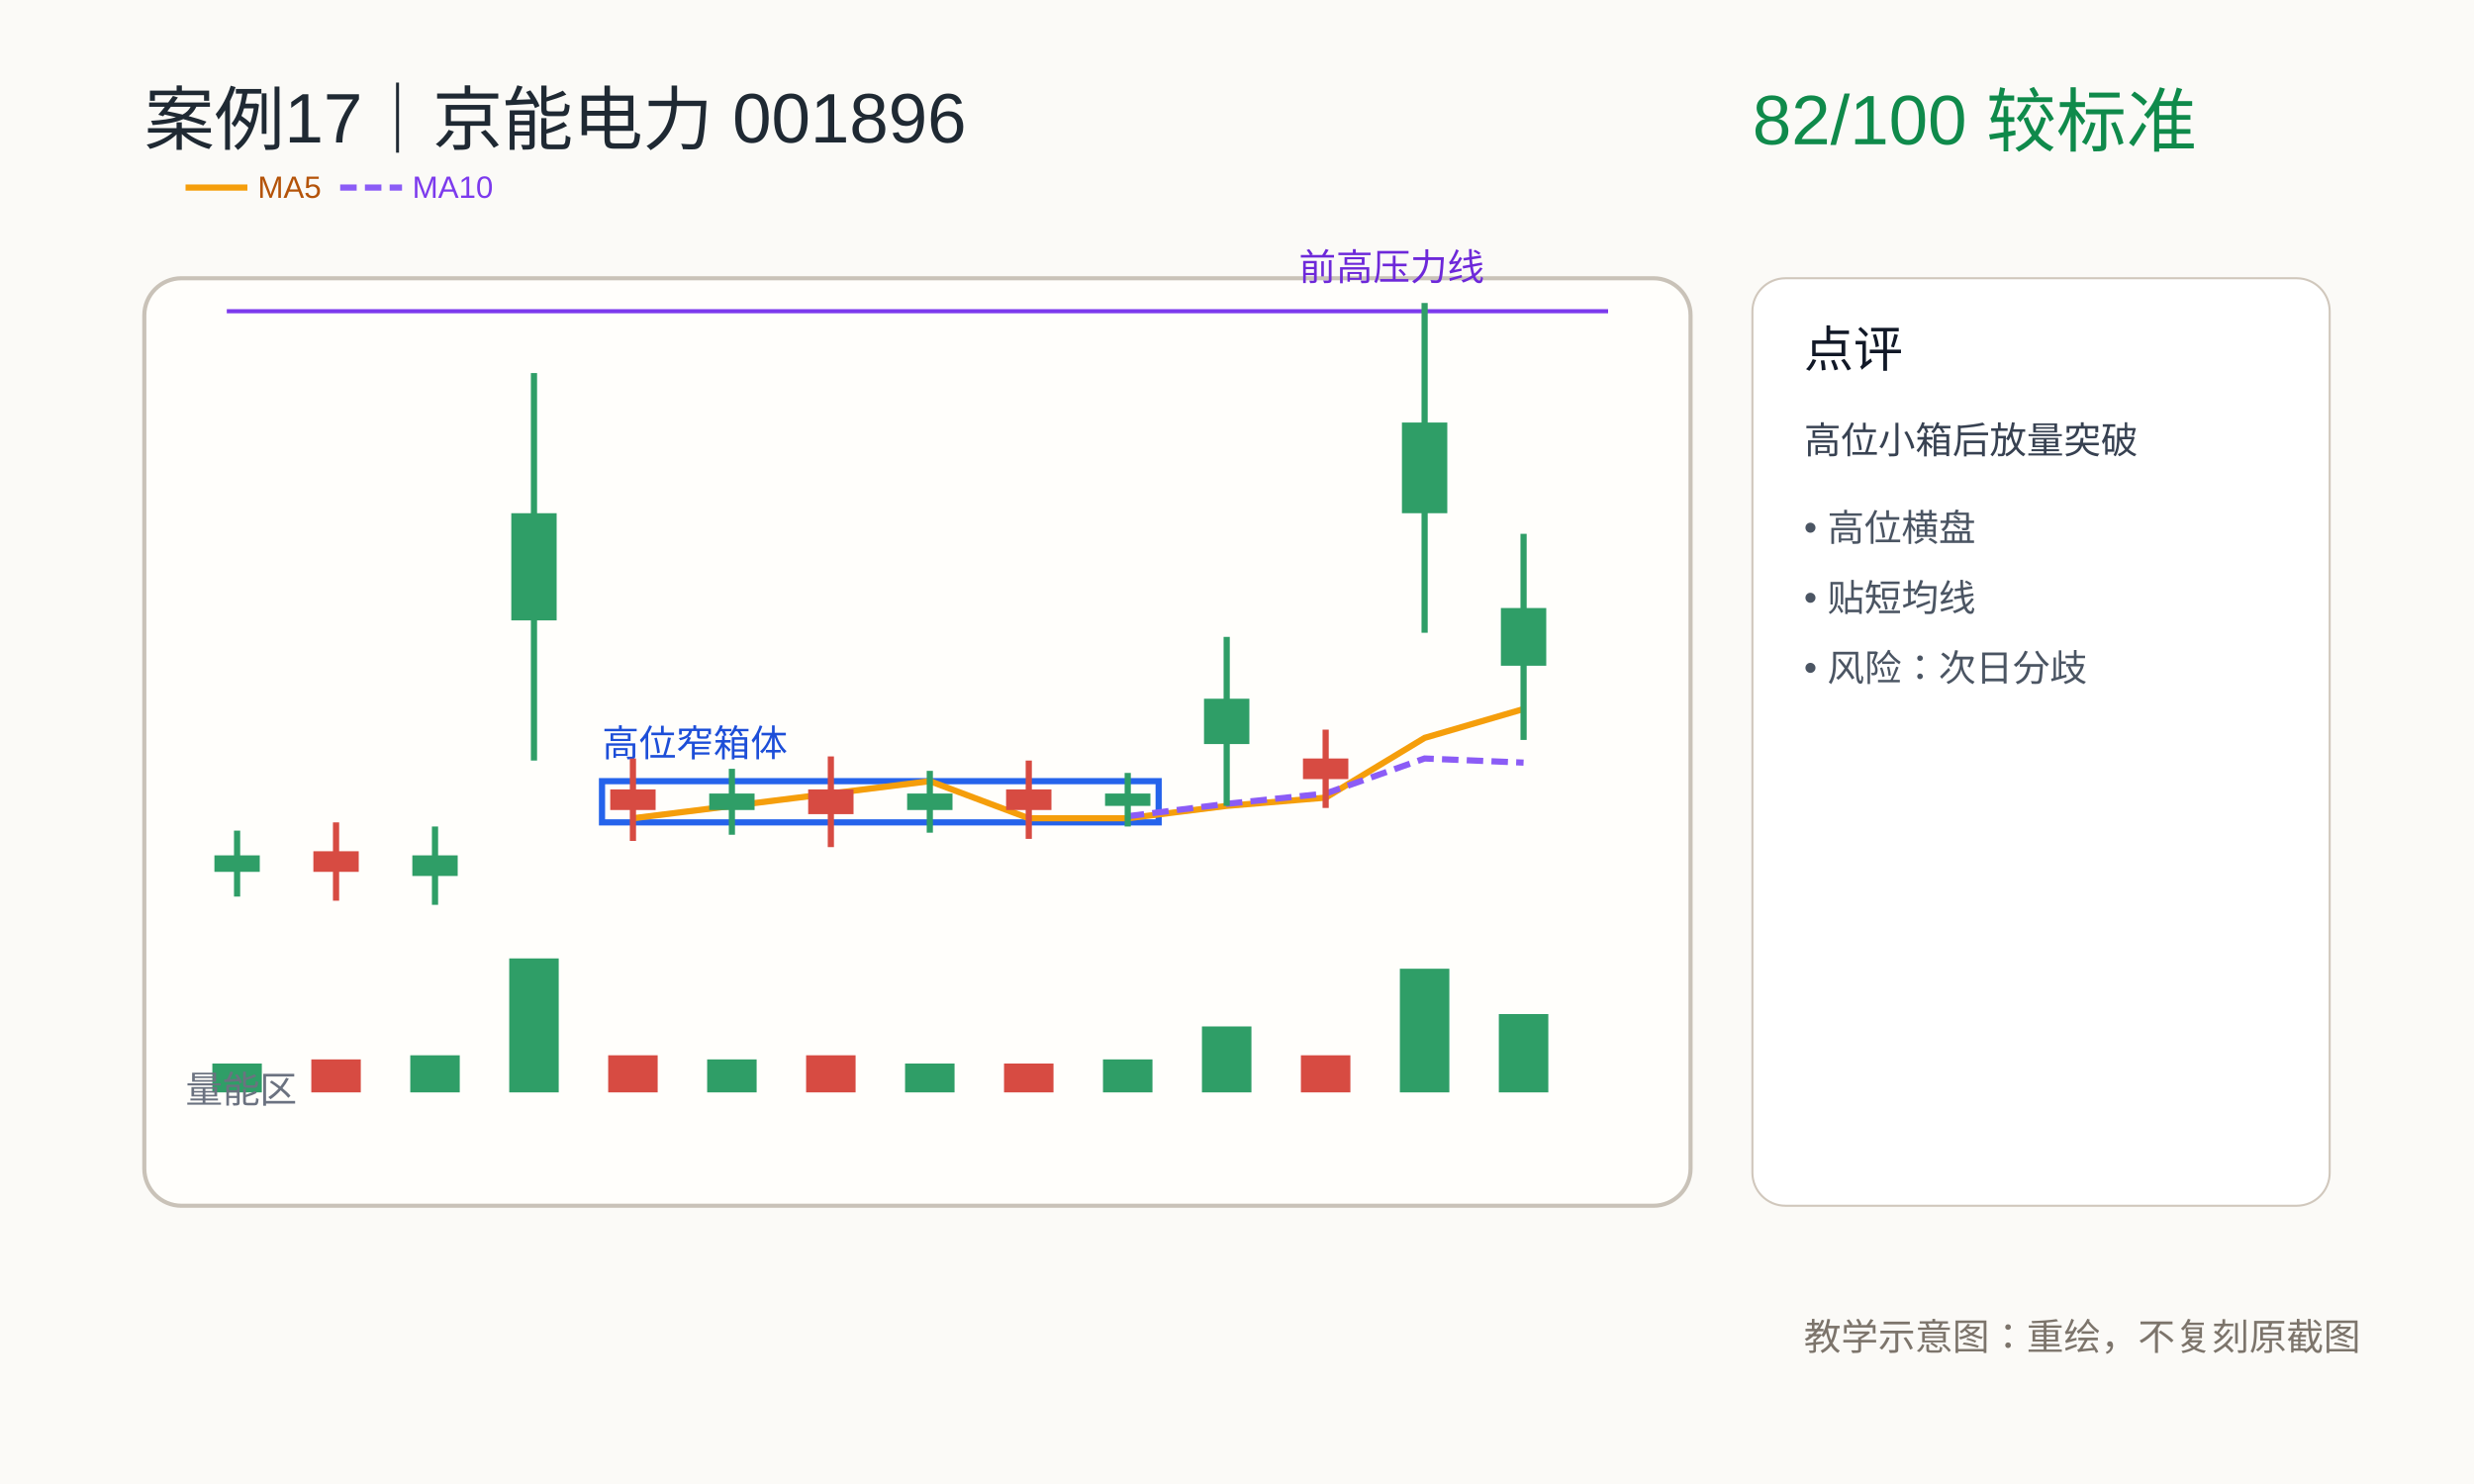
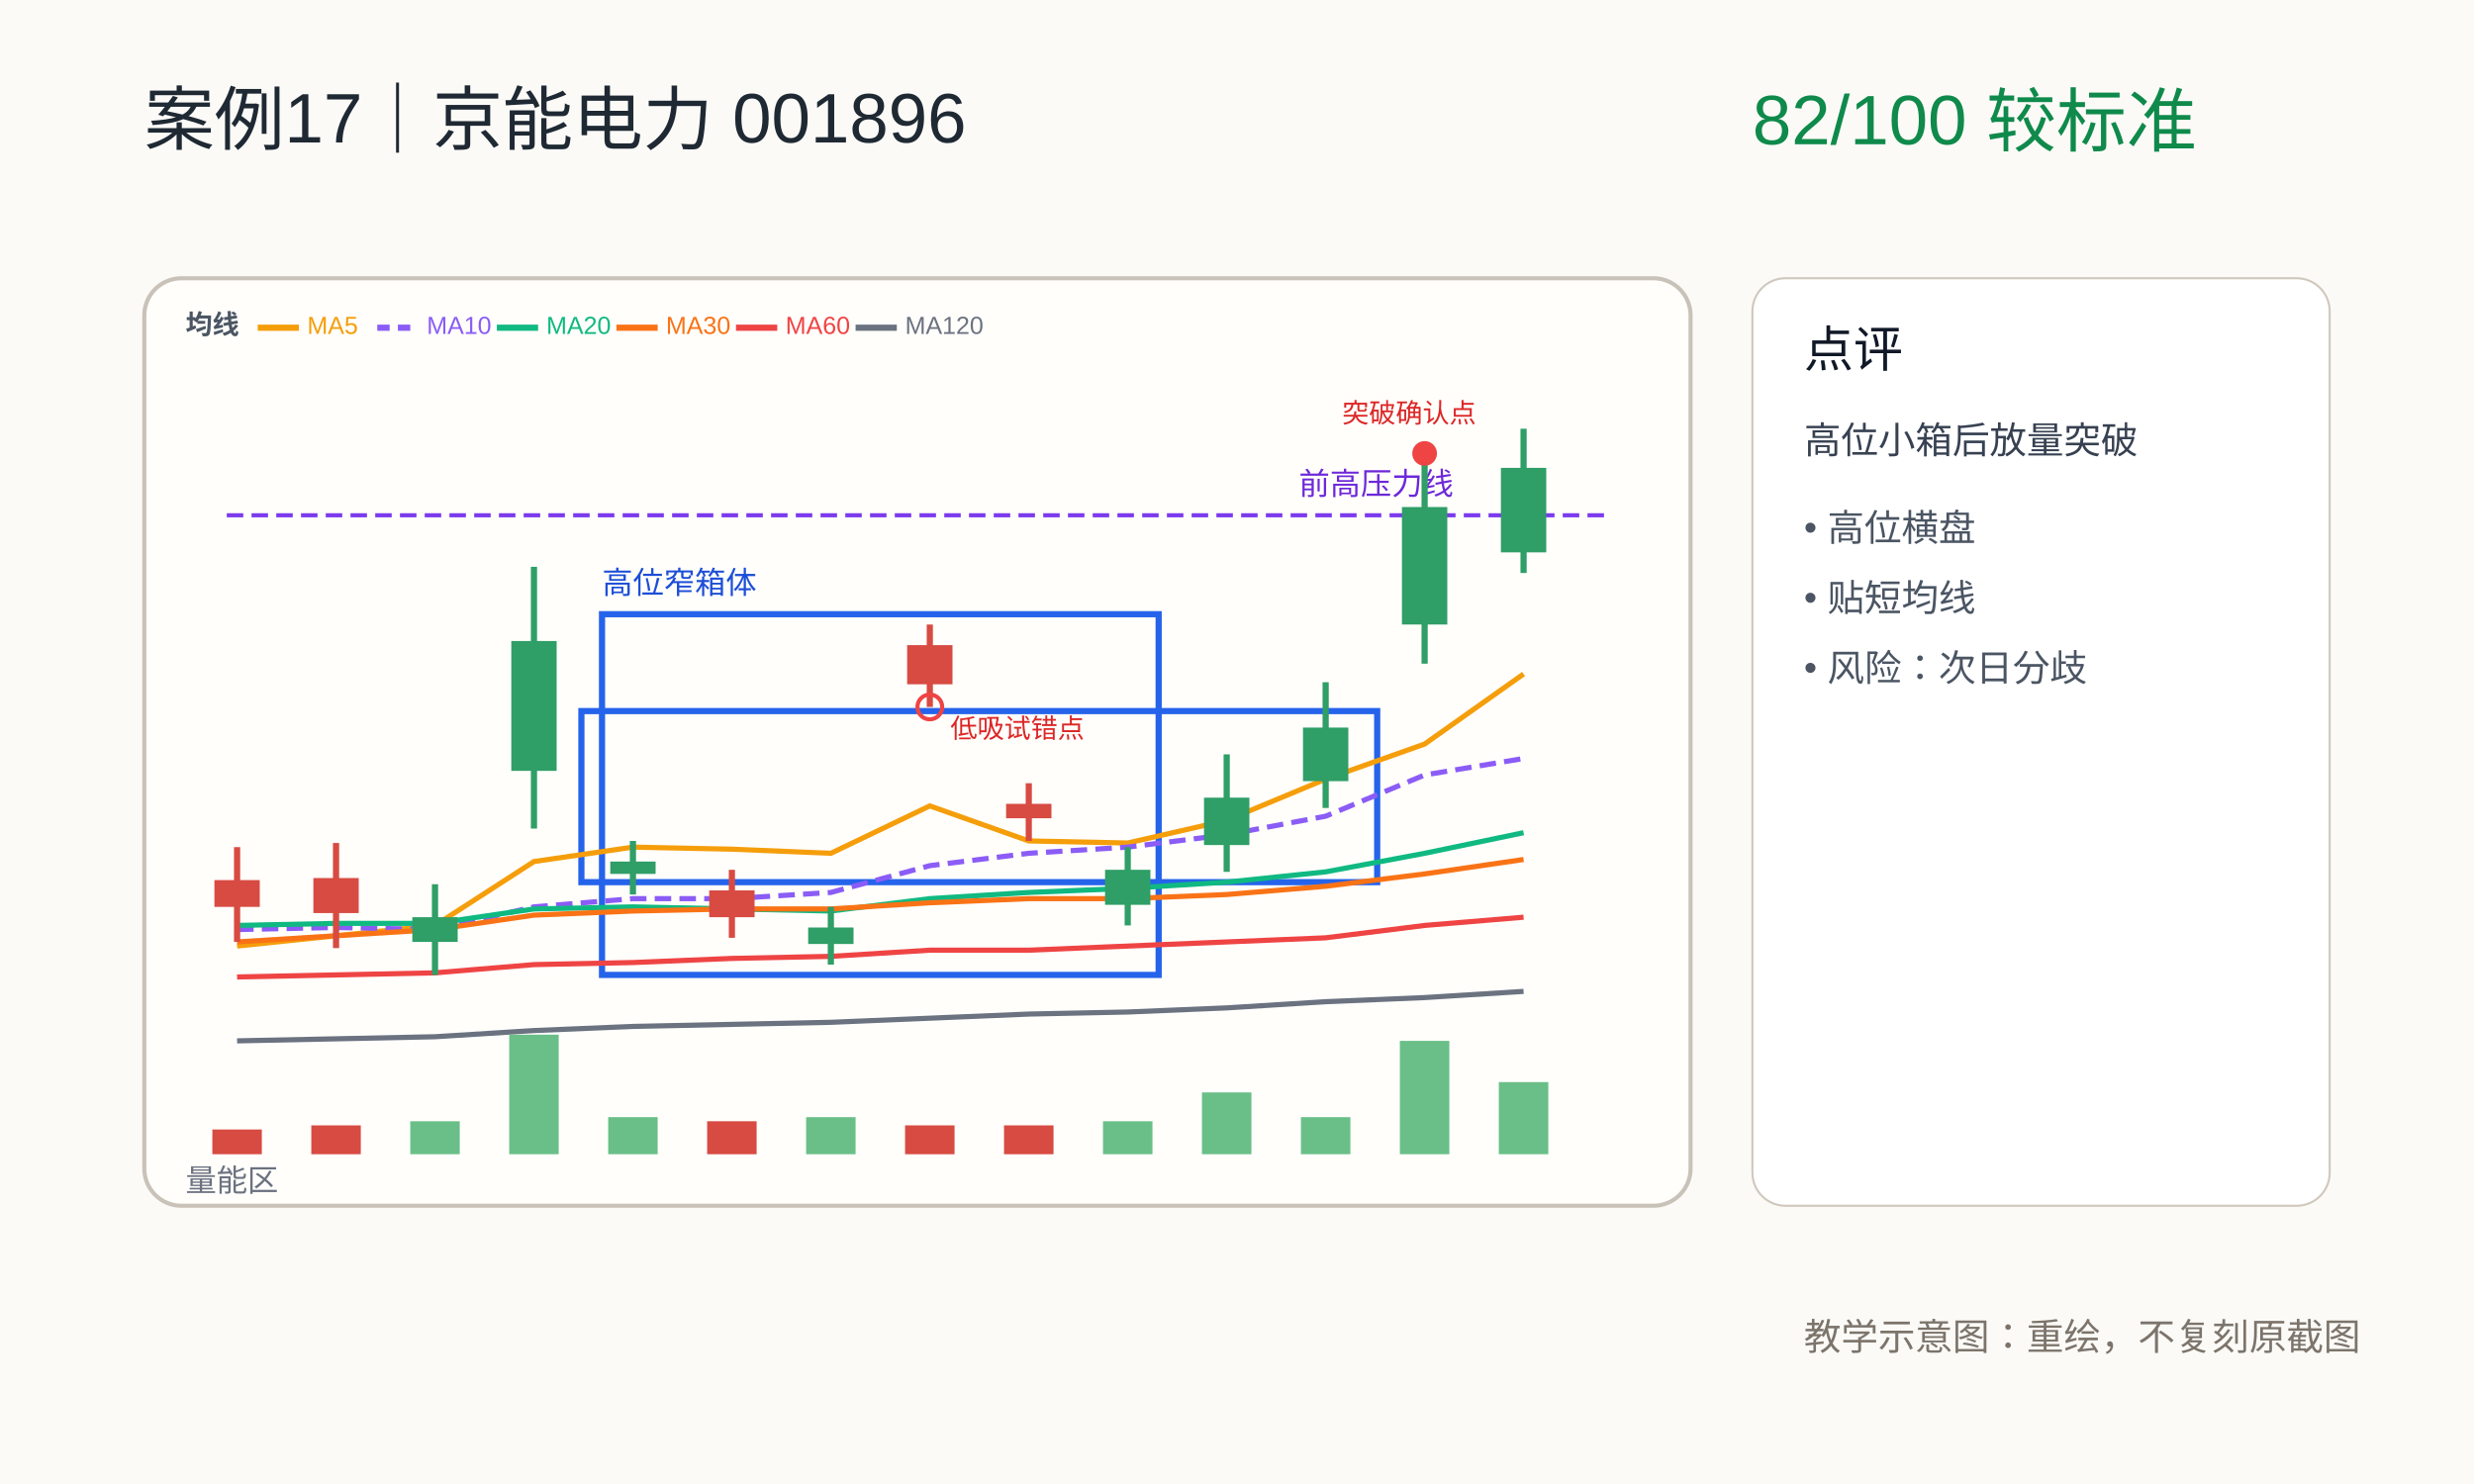
<svg xmlns="http://www.w3.org/2000/svg" width="1200" height="720" viewBox="0 0 1200 720">
  <rect width="1200" height="720" fill="#fbfaf7" />
  <rect x="70" y="135" width="750" height="450" rx="18" fill="#fffefb" stroke="#c9c2b8" stroke-width="2" />
  <text x="70" y="70" font-size="34" font-family="PingFang SC, Arial" fill="#1f2933">案例17｜京能电力 001896</text>
  <text x="850" y="70" font-size="34" font-family="PingFang SC, Arial" fill="#0f8a4b">82/100  较标准</text>
-   <line x1="110" y1="151" x2="780" y2="151" stroke="#7c3aed" stroke-width="2" />
-   <text x="630" y="136" font-size="18" font-family="PingFang SC, Arial" fill="#6d28d9">前高压力线</text>
-   <rect x="292" y="379" width="270" height="20" fill="none" stroke="#2563eb" stroke-width="3" />
-   <text x="292" y="367" font-size="18" font-family="PingFang SC, Arial" fill="#1d4ed8">高位窄箱体</text>
-   <polyline points="307,397 355,391 403,385 451,379 499,397 547,397 595,391 643,387 691,358 739,344" fill="none" stroke="#f59e0b" stroke-width="3" />
-   <polyline points="547,396 595,390 643,385 691,368 739,370" fill="none" stroke="#8b5cf6" stroke-width="3" stroke-dasharray="8,4" />
-   <line x1="90" y1="91" x2="120" y2="91" stroke="#f59e0b" stroke-width="3" />
-   <text x="125" y="96" font-size="15" font-family="PingFang SC, Arial" fill="#b45309">MA5</text>
-   <line x1="165" y1="91" x2="195" y2="91" stroke="#8b5cf6" stroke-width="3" stroke-dasharray="8,4" />
-   <text x="200" y="96" font-size="15" font-family="PingFang SC, Arial" fill="#7c3aed">MA10</text>
-   <line x1="115" y1="403" x2="115" y2="435" stroke="#2f9e67" stroke-width="3" />
-   <rect x="104" y="415" width="22" height="8" fill="#2f9e67" />
-   <line x1="163" y1="399" x2="163" y2="437" stroke="#d74b42" stroke-width="3" />
-   <rect x="152" y="413" width="22" height="10" fill="#d74b42" />
-   <line x1="211" y1="401" x2="211" y2="439" stroke="#2f9e67" stroke-width="3" />
-   <rect x="200" y="415" width="22" height="10" fill="#2f9e67" />
-   <line x1="259" y1="181" x2="259" y2="369" stroke="#2f9e67" stroke-width="3" />
-   <rect x="248" y="249" width="22" height="52" fill="#2f9e67" />
-   <line x1="307" y1="368" x2="307" y2="408" stroke="#d74b42" stroke-width="3" />
-   <rect x="296" y="383" width="22" height="10" fill="#d74b42" />
-   <line x1="355" y1="373" x2="355" y2="405" stroke="#2f9e67" stroke-width="3" />
-   <rect x="344" y="385" width="22" height="8" fill="#2f9e67" />
-   <line x1="403" y1="367" x2="403" y2="411" stroke="#d74b42" stroke-width="3" />
-   <rect x="392" y="383" width="22" height="12" fill="#d74b42" />
-   <line x1="451" y1="374" x2="451" y2="404" stroke="#2f9e67" stroke-width="3" />
-   <rect x="440" y="385" width="22" height="8" fill="#2f9e67" />
-   <line x1="499" y1="369" x2="499" y2="407" stroke="#d74b42" stroke-width="3" />
-   <rect x="488" y="383" width="22" height="10" fill="#d74b42" />
-   <line x1="547" y1="375" x2="547" y2="401" stroke="#2f9e67" stroke-width="3" />
-   <rect x="536" y="385" width="22" height="6" fill="#2f9e67" />
-   <line x1="595" y1="309" x2="595" y2="391" stroke="#2f9e67" stroke-width="3" />
-   <rect x="584" y="339" width="22" height="22" fill="#2f9e67" />
-   <line x1="643" y1="354" x2="643" y2="392" stroke="#d74b42" stroke-width="3" />
-   <rect x="632" y="368" width="22" height="10" fill="#d74b42" />
-   <line x1="691" y1="147" x2="691" y2="307" stroke="#2f9e67" stroke-width="3" />
-   <rect x="680" y="205" width="22" height="44" fill="#2f9e67" />
-   <line x1="739" y1="259" x2="739" y2="359" stroke="#2f9e67" stroke-width="3" />
-   <rect x="728" y="295" width="22" height="28" fill="#2f9e67" />
-   <rect x="103" y="516" width="24" height="14" fill="#2f9e67" />
-   <rect x="151" y="514" width="24" height="16" fill="#d74b42" />
-   <rect x="199" y="512" width="24" height="18" fill="#2f9e67" />
-   <rect x="247" y="465" width="24" height="65" fill="#2f9e67" />
-   <rect x="295" y="512" width="24" height="18" fill="#d74b42" />
-   <rect x="343" y="514" width="24" height="16" fill="#2f9e67" />
-   <rect x="391" y="512" width="24" height="18" fill="#d74b42" />
-   <rect x="439" y="516" width="24" height="14" fill="#2f9e67" />
-   <rect x="487" y="516" width="24" height="14" fill="#d74b42" />
-   <rect x="535" y="514" width="24" height="16" fill="#2f9e67" />
-   <rect x="583" y="498" width="24" height="32" fill="#2f9e67" />
-   <rect x="631" y="512" width="24" height="18" fill="#d74b42" />
-   <rect x="679" y="470" width="24" height="60" fill="#2f9e67" />
-   <rect x="727" y="492" width="24" height="38" fill="#2f9e67" />
-   <text x="90" y="535" font-size="18" font-family="PingFang SC, Arial" fill="#6b7280">量能区</text>
+   <rect x="282" y="345" width="386" height="83" fill="none" stroke="#2563eb" stroke-width="3" />
+   <text x="90" y="162" font-size="13" font-family="PingFang SC, Arial" fill="#4b5563" font-weight="bold">均线</text>
+   <line x1="125" y1="159" x2="145" y2="159" stroke="#f59e0b" stroke-width="3" />
+   <text x="149" y="162" font-size="12" font-family="PingFang SC, Arial" fill="#f59e0b">MA5</text>
+   <line x1="183" y1="159" x2="203" y2="159" stroke="#8b5cf6" stroke-width="3" stroke-dasharray="6,4" />
+   <text x="207" y="162" font-size="12" font-family="PingFang SC, Arial" fill="#8b5cf6">MA10</text>
+   <line x1="241" y1="159" x2="261" y2="159" stroke="#10b981" stroke-width="3" />
+   <text x="265" y="162" font-size="12" font-family="PingFang SC, Arial" fill="#10b981">MA20</text>
+   <line x1="299" y1="159" x2="319" y2="159" stroke="#f97316" stroke-width="3" />
+   <text x="323" y="162" font-size="12" font-family="PingFang SC, Arial" fill="#f97316">MA30</text>
+   <line x1="357" y1="159" x2="377" y2="159" stroke="#ef4444" stroke-width="3" />
+   <text x="381" y="162" font-size="12" font-family="PingFang SC, Arial" fill="#ef4444">MA60</text>
+   <line x1="415" y1="159" x2="435" y2="159" stroke="#6b7280" stroke-width="3" />
+   <text x="439" y="162" font-size="12" font-family="PingFang SC, Arial" fill="#6b7280">MA120</text>
+   <line x1="110" y1="250" x2="780" y2="250" stroke="#7c3aed" stroke-width="2" stroke-dasharray="8,4" />
+   <text x="630" y="240" font-size="15" font-family="PingFang SC, Arial" fill="#6d28d9">前高压力线</text>
+   <rect x="292" y="298" width="270" height="175" fill="none" stroke="#2563eb" stroke-width="3" />
+   <text x="292" y="288" font-size="15" font-family="PingFang SC, Arial" fill="#1d4ed8">高位窄箱体</text>
+   <polyline points="115,459 163,454 211,449 259,418 307,411 355,412 403,414 451,391 499,408 547,409 595,398 643,378 691,361 739,327" fill="none" stroke="#f59e0b" stroke-width="2.5" />
+   <polyline points="115,451 163,450 211,451 259,440 307,436 355,436 403,433 451,420 499,414 547,411 595,405 643,396 691,376 739,368" fill="none" stroke="#8b5cf6" stroke-width="2.5" stroke-dasharray="8,4" />
+   <polyline points="115,449 163,448 211,448 259,441 307,440 355,441 403,442 451,436 499,433 547,431 595,428 643,423 691,414 739,404" fill="none" stroke="#10b981" stroke-width="2.5" />
+   <polyline points="115,457 163,454 211,451 259,444 307,442 355,441 403,441 451,438 499,436 547,436 595,434 643,430 691,424 739,417" fill="none" stroke="#f97316" stroke-width="2.5" />
+   <polyline points="115,474 163,473 211,472 259,468 307,467 355,465 403,464 451,461 499,461 547,459 595,457 643,455 691,449 739,445" fill="none" stroke="#ef4444" stroke-width="2.5" />
+   <polyline points="115,505 163,504 211,503 259,500 307,498 355,497 403,496 451,494 499,492 547,491 595,489 643,486 691,484 739,481" fill="none" stroke="#6b7280" stroke-width="2.5" />
+   <line x1="115" y1="411" x2="115" y2="457" stroke="#d74b42" stroke-width="3" />
+   <rect x="104" y="427" width="22" height="13" fill="#d74b42" />
+   <line x1="163" y1="409" x2="163" y2="460" stroke="#d74b42" stroke-width="3" />
+   <rect x="152" y="426" width="22" height="17" fill="#d74b42" />
+   <line x1="211" y1="429" x2="211" y2="473" stroke="#2f9e67" stroke-width="3" />
+   <rect x="200" y="445" width="22" height="12" fill="#2f9e67" />
+   <line x1="259" y1="275" x2="259" y2="402" stroke="#2f9e67" stroke-width="3" />
+   <rect x="248" y="311" width="22" height="63" fill="#2f9e67" />
+   <line x1="307" y1="408" x2="307" y2="434" stroke="#2f9e67" stroke-width="3" />
+   <rect x="296" y="418" width="22" height="6" fill="#2f9e67" />
+   <line x1="355" y1="422" x2="355" y2="455" stroke="#d74b42" stroke-width="3" />
+   <rect x="344" y="432" width="22" height="13" fill="#d74b42" />
+   <line x1="403" y1="440" x2="403" y2="468" stroke="#2f9e67" stroke-width="3" />
+   <rect x="392" y="450" width="22" height="8" fill="#2f9e67" />
+   <line x1="451" y1="303" x2="451" y2="343" stroke="#d74b42" stroke-width="3" />
+   <rect x="440" y="313" width="22" height="19" fill="#d74b42" />
+   <line x1="499" y1="380" x2="499" y2="408" stroke="#d74b42" stroke-width="3" />
+   <rect x="488" y="390" width="22" height="7" fill="#d74b42" />
+   <line x1="547" y1="411" x2="547" y2="449" stroke="#2f9e67" stroke-width="3" />
+   <rect x="536" y="422" width="22" height="17" fill="#2f9e67" />
+   <line x1="595" y1="366" x2="595" y2="423" stroke="#2f9e67" stroke-width="3" />
+   <rect x="584" y="387" width="22" height="23" fill="#2f9e67" />
+   <line x1="643" y1="331" x2="643" y2="392" stroke="#2f9e67" stroke-width="3" />
+   <rect x="632" y="353" width="22" height="26" fill="#2f9e67" />
+   <line x1="691" y1="220" x2="691" y2="322" stroke="#2f9e67" stroke-width="3" />
+   <rect x="680" y="246" width="22" height="57" fill="#2f9e67" />
+   <line x1="739" y1="208" x2="739" y2="278" stroke="#2f9e67" stroke-width="3" />
+   <rect x="728" y="227" width="22" height="41" fill="#2f9e67" />
+   <rect x="103" y="548" width="24" height="12" fill="#d74b42" />
+   <rect x="151" y="546" width="24" height="14" fill="#d74b42" />
+   <rect x="199" y="544" width="24" height="16" fill="#6abf88" />
+   <rect x="247" y="502" width="24" height="58" fill="#6abf88" />
+   <rect x="295" y="542" width="24" height="18" fill="#6abf88" />
+   <rect x="343" y="544" width="24" height="16" fill="#d74b42" />
+   <rect x="391" y="542" width="24" height="18" fill="#6abf88" />
+   <rect x="439" y="546" width="24" height="14" fill="#d74b42" />
+   <rect x="487" y="546" width="24" height="14" fill="#d74b42" />
+   <rect x="535" y="544" width="24" height="16" fill="#6abf88" />
+   <rect x="583" y="530" width="24" height="30" fill="#6abf88" />
+   <rect x="631" y="542" width="24" height="18" fill="#6abf88" />
+   <rect x="679" y="505" width="24" height="55" fill="#6abf88" />
+   <rect x="727" y="525" width="24" height="35" fill="#6abf88" />
+   <text x="90" y="578" font-size="15" font-family="PingFang SC, Arial" fill="#6b7280">量能区</text>
+   <circle cx="451" cy="343" r="6" fill="none" stroke="#ef4444" stroke-width="2" />
+   <text x="461" y="358" font-size="13" font-family="PingFang SC, Arial" fill="#dc2626">低吸试错点</text>
+   <circle cx="691" cy="220" r="6" fill="#ef4444" stroke="none" />
+   <text x="651" y="205" font-size="13" font-family="PingFang SC, Arial" fill="#dc2626">突破确认点</text>
  <rect x="850" y="135" width="280" height="450" rx="16" fill="#ffffff" stroke="#d0c7bc" />
  <text x="875" y="178" font-size="24" font-family="PingFang SC, Arial" fill="#111827">点评</text>
  <text x="875" y="220" font-size="18" font-family="PingFang SC, Arial" fill="#374151">高位小箱后放量突破</text>
  <text x="875" y="262" font-size="18" font-family="PingFang SC, Arial" fill="#4b5563">• 高位横盘</text>
  <text x="875" y="296" font-size="18" font-family="PingFang SC, Arial" fill="#4b5563">• 贴短均线</text>
  <text x="875" y="330" font-size="18" font-family="PingFang SC, Arial" fill="#4b5563">• 风险：次日分歧</text>
  <text x="875" y="655" font-size="18" font-family="PingFang SC, Arial" fill="#7c746b">教学示意图：重绘，不复刻原截图</text>
</svg>
